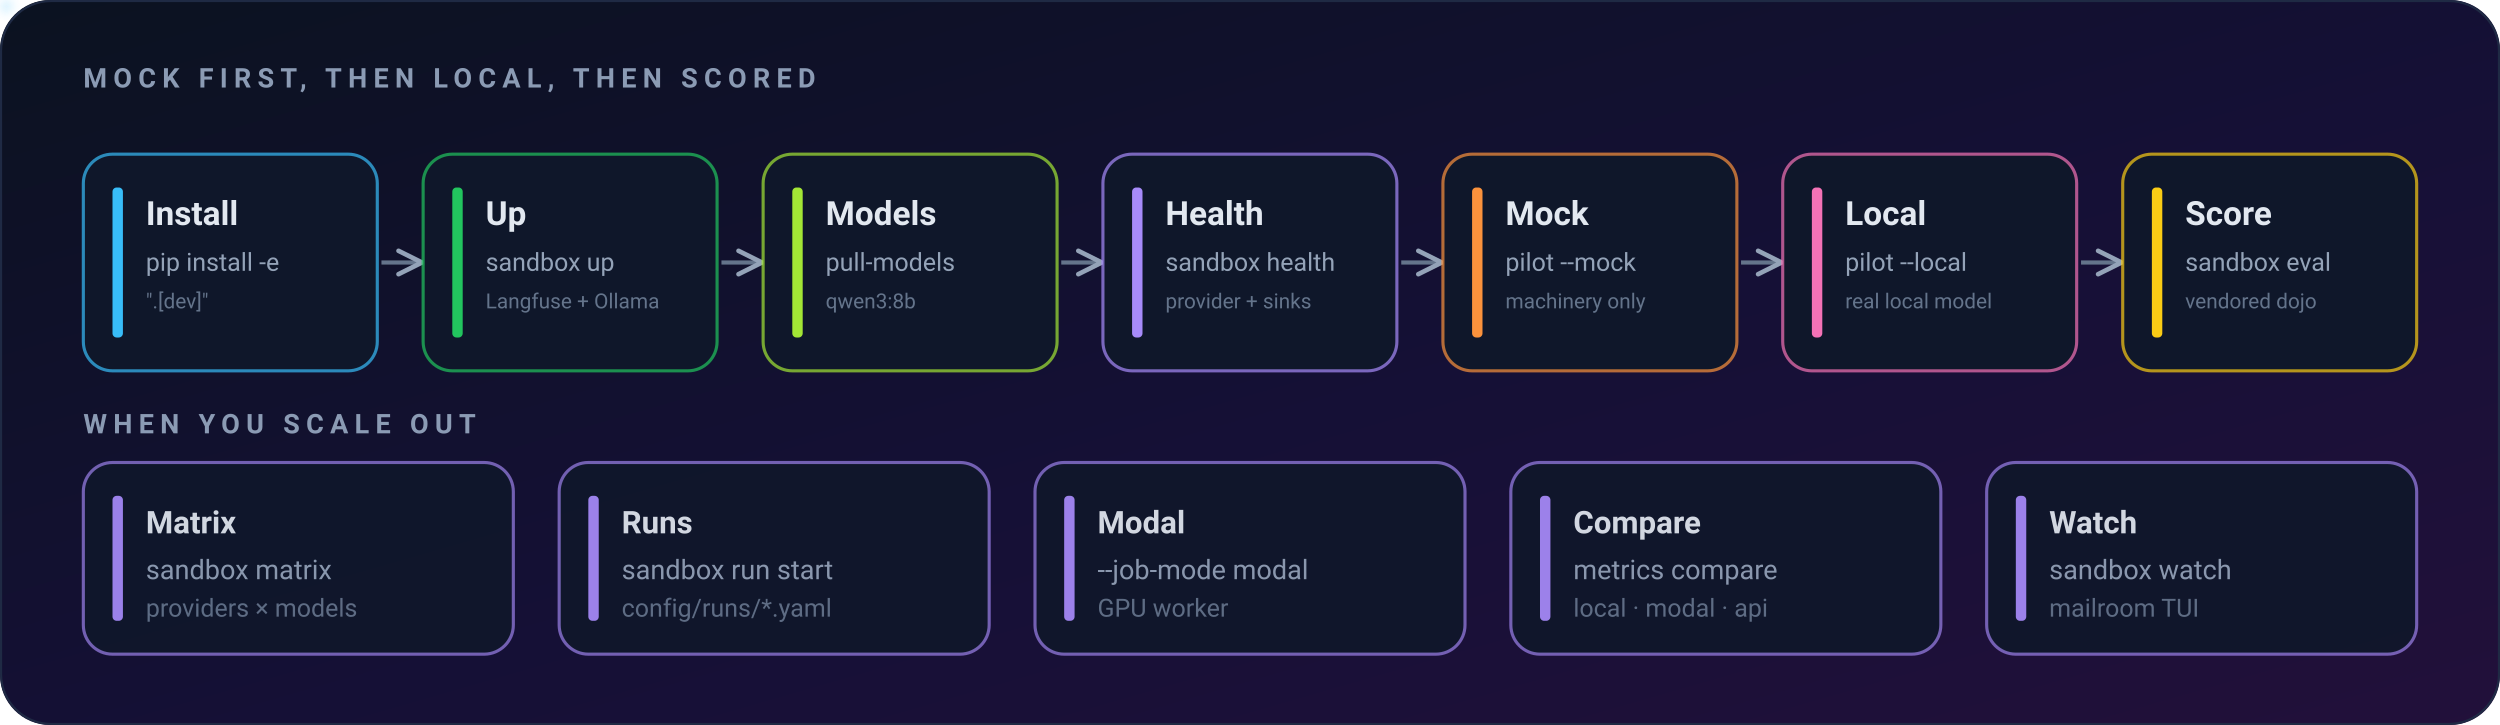
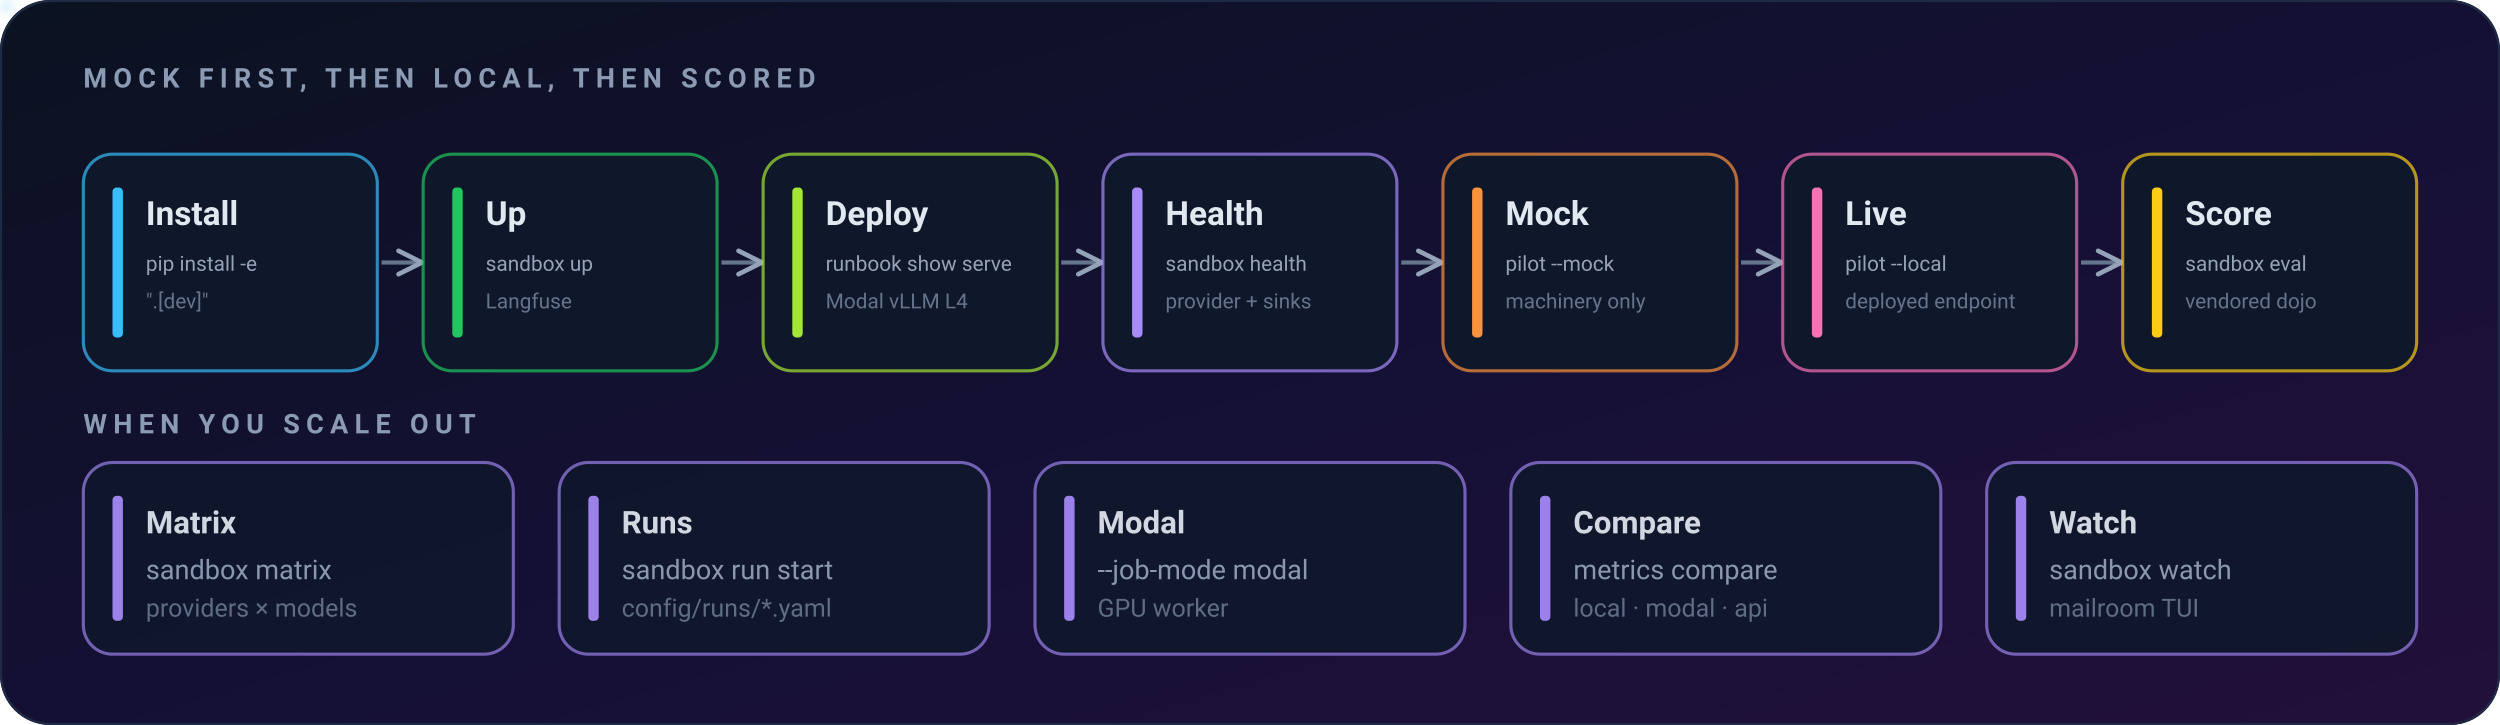
<svg xmlns="http://www.w3.org/2000/svg" viewBox="0 0 1200 348" width="1200" height="348" role="img" aria-labelledby="t d" font-family="ui-sans-serif,-apple-system,'Segoe UI',Roboto,Helvetica,Arial,sans-serif">
  <defs>
    <linearGradient id="bg" x1="0" y1="0" x2="1" y2="1">
      <stop offset="0" stop-color="#0b1220" />
      <stop offset=".55" stop-color="#151036" />
      <stop offset="1" stop-color="#22103a" />
    </linearGradient>
    <linearGradient id="ttl" x1="0" y1="0" x2="1" y2="0">
      <stop offset="0" stop-color="#7dd3fc" />
      <stop offset=".5" stop-color="#c4b5fd" />
      <stop offset="1" stop-color="#f9a8d4" />
    </linearGradient>
    <radialGradient id="glow" cx=".5" cy=".5" r=".5">
      <stop offset="0" stop-color="#a78bfa" stop-opacity=".9" />
      <stop offset="1" stop-color="#a78bfa" stop-opacity="0" />
    </radialGradient>
    <filter id="soft" x="-50%" y="-50%" width="200%" height="200%">
      <feGaussianBlur stdDeviation="3" />
    </filter>
    <marker id="arr" viewBox="0 0 10 10" refX="8" refY="5" markerWidth="7" markerHeight="7" orient="auto-start-reverse">
      <path d="M1 1 L9 5 L1 9" fill="none" stroke="#94a3b8" stroke-width="1.6" stroke-linecap="round" stroke-linejoin="round" />
    </marker>
  </defs>
  <style>@media (prefers-reduced-motion: reduce){.motion{display:none}}</style>
  <rect width="1200" height="348" rx="24" fill="url(#bg)" />
  <rect x=".5" y=".5" width="1199" height="347" rx="24" fill="none" stroke="#1f2a44" />
  <text x="40" y="42" font-size="13" fill="#8b9bb4" font-weight="700" letter-spacing="3">MOCK FIRST, THEN LOCAL, THEN SCORED</text>
  <path id="chain" d="M110.6 126 H1089.4" fill="none" />
  <rect x="40" y="74" width="141.1" height="104" rx="14" fill="#0f172a" stroke="#38bdf8" stroke-opacity=".7" stroke-width="1.5" />
  <rect x="54" y="90" width="5" height="72" rx="2" fill="#38bdf8" />
  <text x="70" y="108" font-size="16" fill="#e2e8f0" font-weight="700">Install</text>
-   <text x="70" y="130" font-size="12.0" fill="#94a3b8">pip install -e</text>
+   <text x="70" y="130" font-size="10.0" fill="#94a3b8">pip install -e</text>
  <text x="70" y="148" font-size="10.0" fill="#64748b">".[dev]"</text>
  <rect class="motion" x="40" y="74" width="141.1" height="104" rx="14" fill="none" stroke="#38bdf8" stroke-width="3" opacity="0">
    <animate attributeName="opacity" values="1;0;0" keyTimes="0;.18;1" dur="6.3s" begin="0s" repeatCount="indefinite" />
  </rect>
  <path d="M183.1 126 L201.1 126" fill="none" stroke="#64748b" stroke-width="2" marker-end="url(#arr)" />
  <rect x="203.1" y="74" width="141.1" height="104" rx="14" fill="#0f172a" stroke="#22c55e" stroke-opacity=".7" stroke-width="1.5" />
  <rect x="217.1" y="90" width="5" height="72" rx="2" fill="#22c55e" />
  <text x="233.1" y="108" font-size="16" fill="#e2e8f0" font-weight="700">Up</text>
-   <text x="233.1" y="130" font-size="12.0" fill="#94a3b8">sandbox up</text>
-   <text x="233.1" y="148" font-size="10.0" fill="#64748b">Langfuse + Ollama</text>
+   <text x="233.1" y="130" font-size="10.0" fill="#94a3b8">sandbox up</text>
+   <text x="233.1" y="148" font-size="10.0" fill="#64748b">Langfuse</text>
  <rect class="motion" x="203.1" y="74" width="141.1" height="104" rx="14" fill="none" stroke="#22c55e" stroke-width="3" opacity="0">
    <animate attributeName="opacity" values="1;0;0" keyTimes="0;.18;1" dur="6.3s" begin="0.9s" repeatCount="indefinite" />
  </rect>
  <path d="M346.3 126 L364.3 126" fill="none" stroke="#64748b" stroke-width="2" marker-end="url(#arr)" />
  <rect x="366.3" y="74" width="141.1" height="104" rx="14" fill="#0f172a" stroke="#a3e635" stroke-opacity=".7" stroke-width="1.5" />
  <rect x="380.3" y="90" width="5" height="72" rx="2" fill="#a3e635" />
-   <text x="396.3" y="108" font-size="16" fill="#e2e8f0" font-weight="700">Models</text>
-   <text x="396.3" y="130" font-size="12.0" fill="#94a3b8">pull-models</text>
-   <text x="396.3" y="148" font-size="10.0" fill="#64748b">qwen3:8b</text>
+   <text x="396.3" y="108" font-size="16" fill="#e2e8f0" font-weight="700">Deploy</text>
+   <text x="396.3" y="130" font-size="10.0" fill="#94a3b8">runbook show serve</text>
+   <text x="396.3" y="148" font-size="10.0" fill="#64748b">Modal vLLM L4</text>
  <rect class="motion" x="366.3" y="74" width="141.1" height="104" rx="14" fill="none" stroke="#a3e635" stroke-width="3" opacity="0">
    <animate attributeName="opacity" values="1;0;0" keyTimes="0;.18;1" dur="6.3s" begin="1.8s" repeatCount="indefinite" />
  </rect>
  <path d="M509.4 126 L527.4 126" fill="none" stroke="#64748b" stroke-width="2" marker-end="url(#arr)" />
  <rect x="529.4" y="74" width="141.1" height="104" rx="14" fill="#0f172a" stroke="#a78bfa" stroke-opacity=".7" stroke-width="1.5" />
  <rect x="543.4" y="90" width="5" height="72" rx="2" fill="#a78bfa" />
  <text x="559.4" y="108" font-size="16" fill="#e2e8f0" font-weight="700">Health</text>
-   <text x="559.4" y="130" font-size="12.0" fill="#94a3b8">sandbox health</text>
+   <text x="559.4" y="130" font-size="10.0" fill="#94a3b8">sandbox health</text>
  <text x="559.4" y="148" font-size="10.0" fill="#64748b">provider + sinks</text>
  <rect class="motion" x="529.4" y="74" width="141.1" height="104" rx="14" fill="none" stroke="#a78bfa" stroke-width="3" opacity="0">
    <animate attributeName="opacity" values="1;0;0" keyTimes="0;.18;1" dur="6.3s" begin="2.7s" repeatCount="indefinite" />
  </rect>
  <path d="M672.6 126 L690.6 126" fill="none" stroke="#64748b" stroke-width="2" marker-end="url(#arr)" />
  <rect x="692.6" y="74" width="141.1" height="104" rx="14" fill="#0f172a" stroke="#fb923c" stroke-opacity=".7" stroke-width="1.5" />
  <rect x="706.6" y="90" width="5" height="72" rx="2" fill="#fb923c" />
  <text x="722.6" y="108" font-size="16" fill="#e2e8f0" font-weight="700">Mock</text>
-   <text x="722.6" y="130" font-size="12.0" fill="#94a3b8">pilot --mock</text>
+   <text x="722.6" y="130" font-size="10.0" fill="#94a3b8">pilot --mock</text>
  <text x="722.6" y="148" font-size="10.0" fill="#64748b">machinery only</text>
  <rect class="motion" x="692.6" y="74" width="141.1" height="104" rx="14" fill="none" stroke="#fb923c" stroke-width="3" opacity="0">
    <animate attributeName="opacity" values="1;0;0" keyTimes="0;.18;1" dur="6.3s" begin="3.6s" repeatCount="indefinite" />
  </rect>
  <path d="M835.7 126 L853.7 126" fill="none" stroke="#64748b" stroke-width="2" marker-end="url(#arr)" />
  <rect x="855.7" y="74" width="141.1" height="104" rx="14" fill="#0f172a" stroke="#f472b6" stroke-opacity=".7" stroke-width="1.5" />
  <rect x="869.7" y="90" width="5" height="72" rx="2" fill="#f472b6" />
-   <text x="885.7" y="108" font-size="16" fill="#e2e8f0" font-weight="700">Local</text>
-   <text x="885.7" y="130" font-size="12.0" fill="#94a3b8">pilot --local</text>
-   <text x="885.7" y="148" font-size="10.0" fill="#64748b">real local model</text>
+   <text x="885.7" y="108" font-size="16" fill="#e2e8f0" font-weight="700">Live</text>
+   <text x="885.7" y="130" font-size="10.0" fill="#94a3b8">pilot --local</text>
+   <text x="885.7" y="148" font-size="10.0" fill="#64748b">deployed endpoint</text>
  <rect class="motion" x="855.7" y="74" width="141.1" height="104" rx="14" fill="none" stroke="#f472b6" stroke-width="3" opacity="0">
    <animate attributeName="opacity" values="1;0;0" keyTimes="0;.18;1" dur="6.3s" begin="4.5s" repeatCount="indefinite" />
  </rect>
  <path d="M998.9 126 L1016.9 126" fill="none" stroke="#64748b" stroke-width="2" marker-end="url(#arr)" />
  <rect x="1018.9" y="74" width="141.1" height="104" rx="14" fill="#0f172a" stroke="#facc15" stroke-opacity=".7" stroke-width="1.5" />
  <rect x="1032.9" y="90" width="5" height="72" rx="2" fill="#facc15" />
  <text x="1048.9" y="108" font-size="16" fill="#e2e8f0" font-weight="700">Score</text>
-   <text x="1048.9" y="130" font-size="12.0" fill="#94a3b8">sandbox eval</text>
+   <text x="1048.9" y="130" font-size="10.0" fill="#94a3b8">sandbox eval</text>
  <text x="1048.9" y="148" font-size="10.0" fill="#64748b">vendored dojo</text>
  <rect class="motion" x="1018.9" y="74" width="141.1" height="104" rx="14" fill="none" stroke="#facc15" stroke-width="3" opacity="0">
    <animate attributeName="opacity" values="1;0;0" keyTimes="0;.18;1" dur="6.3s" begin="5.4s" repeatCount="indefinite" />
  </rect>
  <circle class="motion" r="5" fill="#7dd3fc" filter="url(#soft)">
    <animateMotion dur="6.3s" begin="0s" repeatCount="indefinite">
      <mpath href="#chain" />
    </animateMotion>
  </circle>
  <text x="40" y="208" font-size="13" fill="#8b9bb4" font-weight="700" letter-spacing="3">WHEN YOU SCALE OUT</text>
  <g opacity=".92">
    <rect x="40" y="222" width="206.4" height="92" rx="14" fill="#0f172a" stroke="#a78bfa" stroke-opacity=".7" stroke-width="1.5" />
    <rect x="54" y="238" width="5" height="60" rx="2" fill="#a78bfa" />
    <text x="70" y="256" font-size="15" fill="#e2e8f0" font-weight="700">Matrix</text>
    <text x="70" y="278" font-size="13" fill="#94a3b8">sandbox matrix</text>
    <text x="70" y="296" font-size="12" fill="#64748b">providers × models</text>
  </g>
  <g opacity=".92">
    <rect x="268.4" y="222" width="206.4" height="92" rx="14" fill="#0f172a" stroke="#a78bfa" stroke-opacity=".7" stroke-width="1.5" />
    <rect x="282.4" y="238" width="5" height="60" rx="2" fill="#a78bfa" />
    <text x="298.4" y="256" font-size="15" fill="#e2e8f0" font-weight="700">Runs</text>
    <text x="298.4" y="278" font-size="13" fill="#94a3b8">sandbox run start</text>
    <text x="298.4" y="296" font-size="12" fill="#64748b">config/runs/*.yaml</text>
  </g>
  <g opacity=".92">
    <rect x="496.8" y="222" width="206.4" height="92" rx="14" fill="#0f172a" stroke="#a78bfa" stroke-opacity=".7" stroke-width="1.5" />
    <rect x="510.8" y="238" width="5" height="60" rx="2" fill="#a78bfa" />
    <text x="526.8" y="256" font-size="15" fill="#e2e8f0" font-weight="700">Modal</text>
    <text x="526.8" y="278" font-size="13" fill="#94a3b8">--job-mode modal</text>
    <text x="526.8" y="296" font-size="12" fill="#64748b">GPU worker</text>
  </g>
  <g opacity=".92">
    <rect x="725.2" y="222" width="206.4" height="92" rx="14" fill="#0f172a" stroke="#a78bfa" stroke-opacity=".7" stroke-width="1.5" />
    <rect x="739.2" y="238" width="5" height="60" rx="2" fill="#a78bfa" />
    <text x="755.2" y="256" font-size="15" fill="#e2e8f0" font-weight="700">Compare</text>
    <text x="755.2" y="278" font-size="13" fill="#94a3b8">metrics compare</text>
    <text x="755.2" y="296" font-size="12" fill="#64748b">local · modal · api</text>
  </g>
  <g opacity=".92">
    <rect x="953.6" y="222" width="206.4" height="92" rx="14" fill="#0f172a" stroke="#a78bfa" stroke-opacity=".7" stroke-width="1.5" />
    <rect x="967.6" y="238" width="5" height="60" rx="2" fill="#a78bfa" />
    <text x="983.6" y="256" font-size="15" fill="#e2e8f0" font-weight="700">Watch</text>
    <text x="983.6" y="278" font-size="13" fill="#94a3b8">sandbox watch</text>
    <text x="983.6" y="296" font-size="12" fill="#64748b">mailroom TUI</text>
  </g>
</svg>
